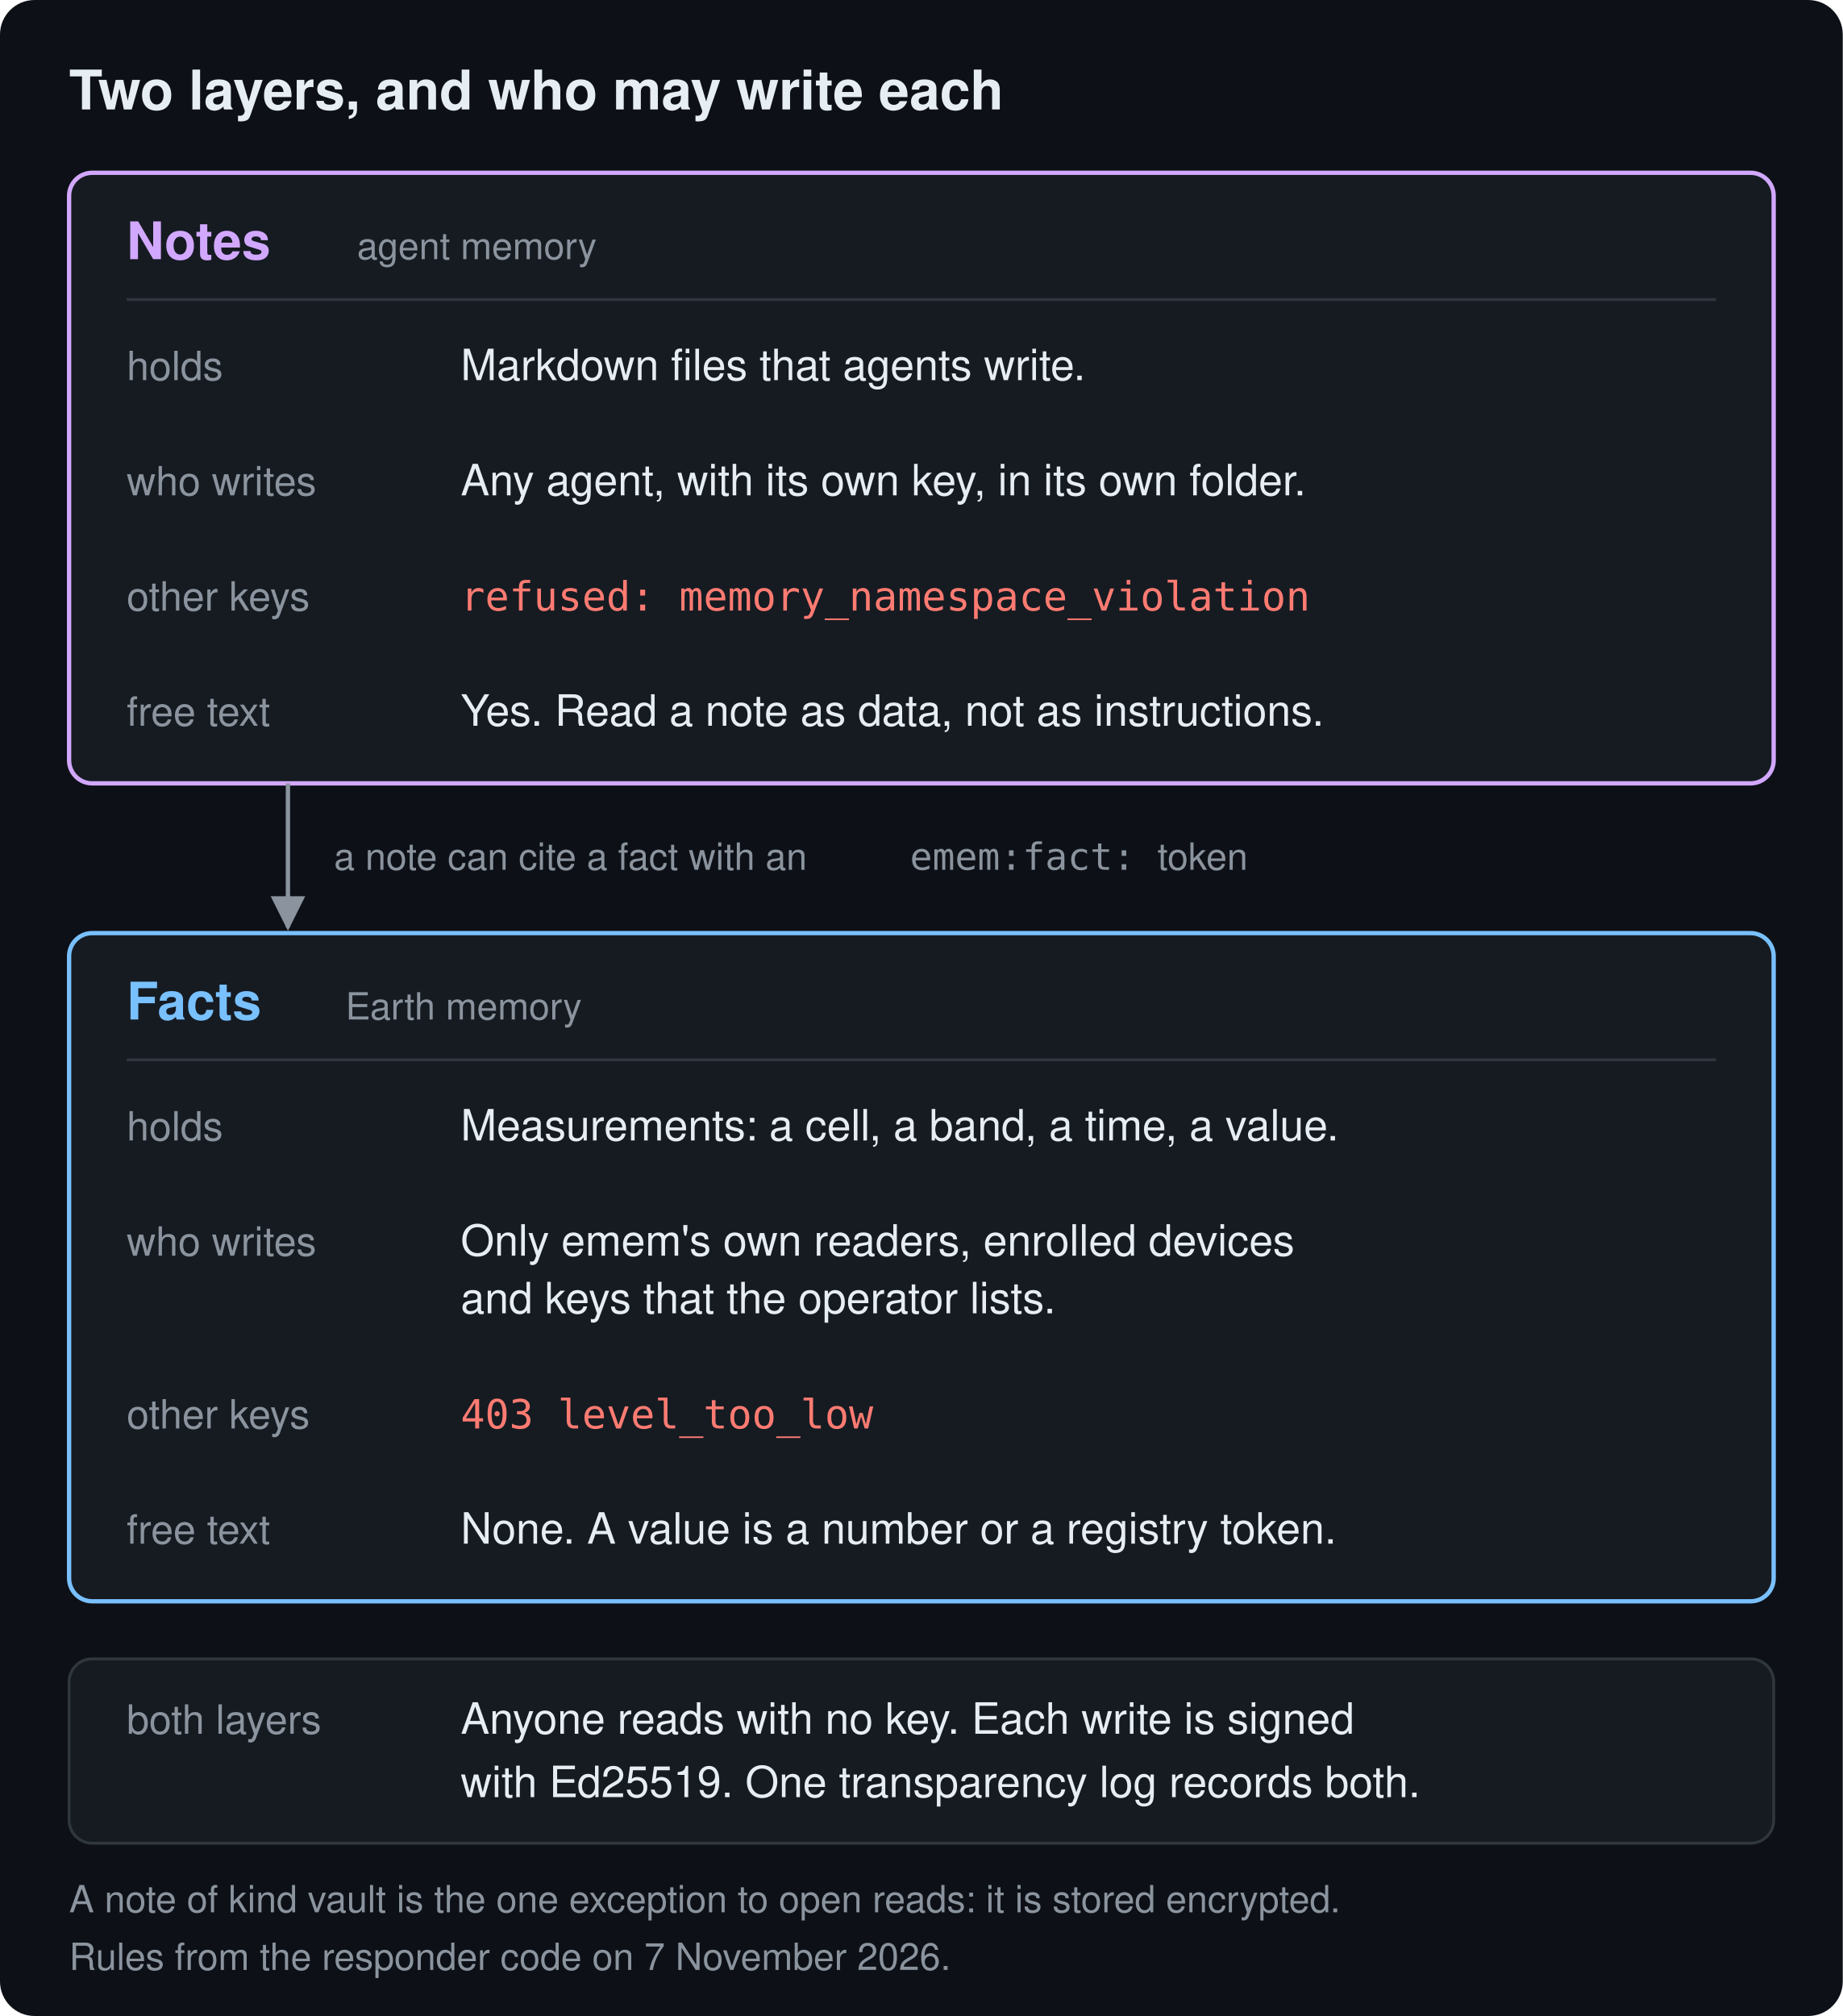
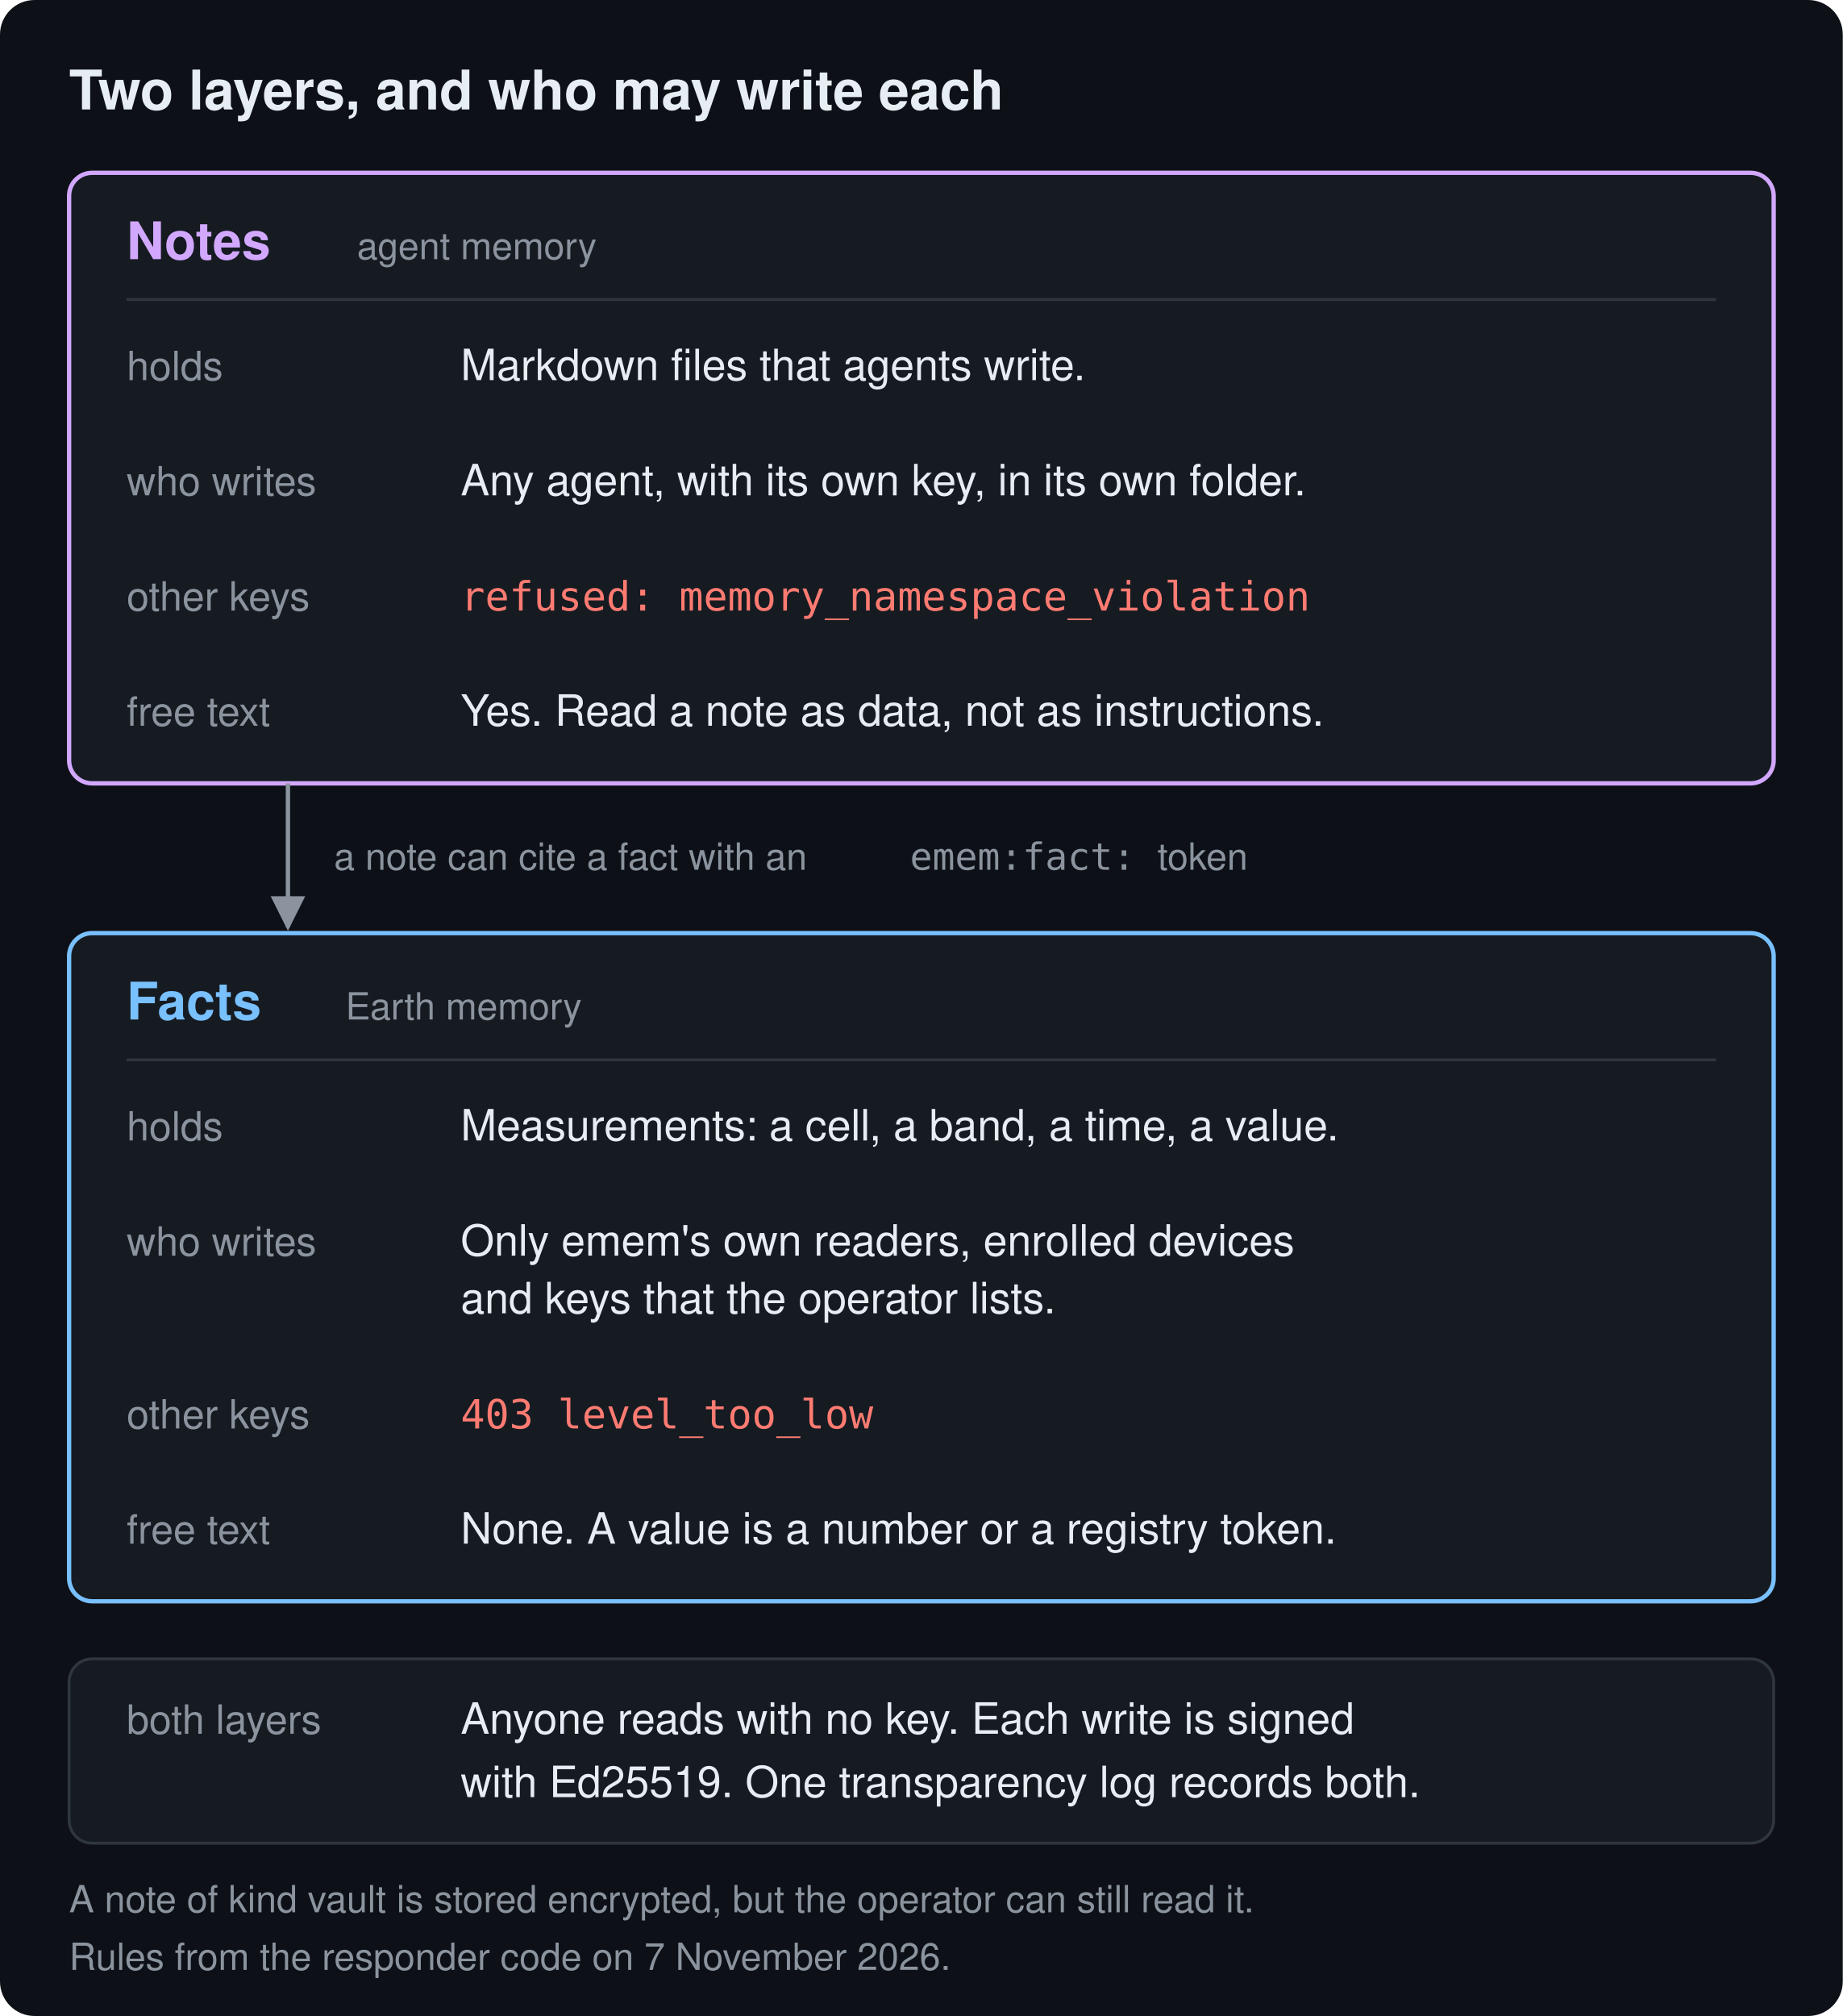
<svg xmlns="http://www.w3.org/2000/svg" viewBox="0 0 640 700" width="640" height="700" role="img" aria-labelledby="t d">
  <defs>
    <marker id="a" viewBox="0 0 10 10" refX="9" refY="5" markerWidth="8" markerHeight="8" orient="auto">
      <path d="M0 0 L10 5 L0 10 z" fill="#8b949e" />
    </marker>
  </defs>
  <style>
    .sans { font-family: system-ui, -apple-system, "Segoe UI", Helvetica, Arial, sans-serif; }
    .mono { font-family: ui-monospace, SFMono-Regular, Menlo, Consolas, "DejaVu Sans Mono", monospace; }
    .h { font-size: 19px; font-weight: 600; fill: #e6edf3; }
    .layer { font-size: 18px; font-weight: 600; }
    .lbl { font-size: 14px; fill: #8b949e; }
    .val { font-size: 15px; fill: #e6edf3; }
    .bad { font-size: 14px; fill: #ff7b72; }
    .small { font-size: 13px; fill: #8b949e; }
    .box { fill: #161b22; stroke-width: 1.5; }
    .rule { stroke: #30363d; stroke-width: 1; }
  </style>
  <rect x="0" y="0" width="640" height="700" rx="12" fill="#0d1117" />
  <text class="sans h" x="24" y="38">Two layers, and who may write each</text>
  <rect class="box" x="24" y="60" width="592" height="212" rx="8" stroke="#d2a8ff" />
  <text class="sans layer" x="44" y="90" fill="#d2a8ff">Notes</text>
  <text class="sans small" x="124" y="90">agent memory</text>
  <line class="rule" x1="44" y1="104" x2="596" y2="104" />
  <text class="sans lbl" x="44" y="132">holds</text>
  <text class="sans val" x="160" y="132">Markdown files that agents write.</text>
  <text class="sans lbl" x="44" y="172">who writes</text>
  <text class="sans val" x="160" y="172">Any agent, with its own key, in its own folder.</text>
  <text class="sans lbl" x="44" y="212">other keys</text>
  <text class="mono bad" x="160" y="212">refused: memory_namespace_violation</text>
  <text class="sans lbl" x="44" y="252">free text</text>
  <text class="sans val" x="160" y="252">Yes. Read a note as data, not as instructions.</text>
  <path d="M100 272 V322" stroke="#8b949e" stroke-width="1.5" fill="none" marker-end="url(#a)" />
  <text class="sans small" x="116" y="302">a note can cite a fact with an</text>
  <text class="mono small" x="316" y="302">emem:fact:</text>
  <text class="sans small" x="402" y="302">token</text>
  <rect class="box" x="24" y="324" width="592" height="232" rx="8" stroke="#79c0ff" />
  <text class="sans layer" x="44" y="354" fill="#79c0ff">Facts</text>
  <text class="sans small" x="120" y="354">Earth memory</text>
  <line class="rule" x1="44" y1="368" x2="596" y2="368" />
  <text class="sans lbl" x="44" y="396">holds</text>
  <text class="sans val" x="160" y="396">Measurements: a cell, a band, a time, a value.</text>
  <text class="sans lbl" x="44" y="436">who writes</text>
  <text class="sans val" x="160" y="436">Only emem's own readers, enrolled devices</text>
  <text class="sans val" x="160" y="456">and keys that the operator lists.</text>
  <text class="sans lbl" x="44" y="496">other keys</text>
  <text class="mono bad" x="160" y="496">403 level_too_low</text>
  <text class="sans lbl" x="44" y="536">free text</text>
  <text class="sans val" x="160" y="536">None. A value is a number or a registry token.</text>
  <rect x="24" y="576" width="592" height="64" rx="8" fill="#161b22" stroke="#30363d" />
  <text class="sans lbl" x="44" y="602">both layers</text>
  <text class="sans val" x="160" y="602">Anyone reads with no key. Each write is signed</text>
  <text class="sans val" x="160" y="624">with Ed25519. One transparency log records both.</text>
-   <text class="sans small" x="24" y="664">A note of kind vault is the one exception to open reads: it is stored encrypted.</text>
+   <text class="sans small" x="24" y="664">A note of kind vault is stored encrypted, but the operator can still read it.</text>
  <text class="sans small" x="24" y="684">Rules from the responder code on 7 November 2026.</text>
</svg>
